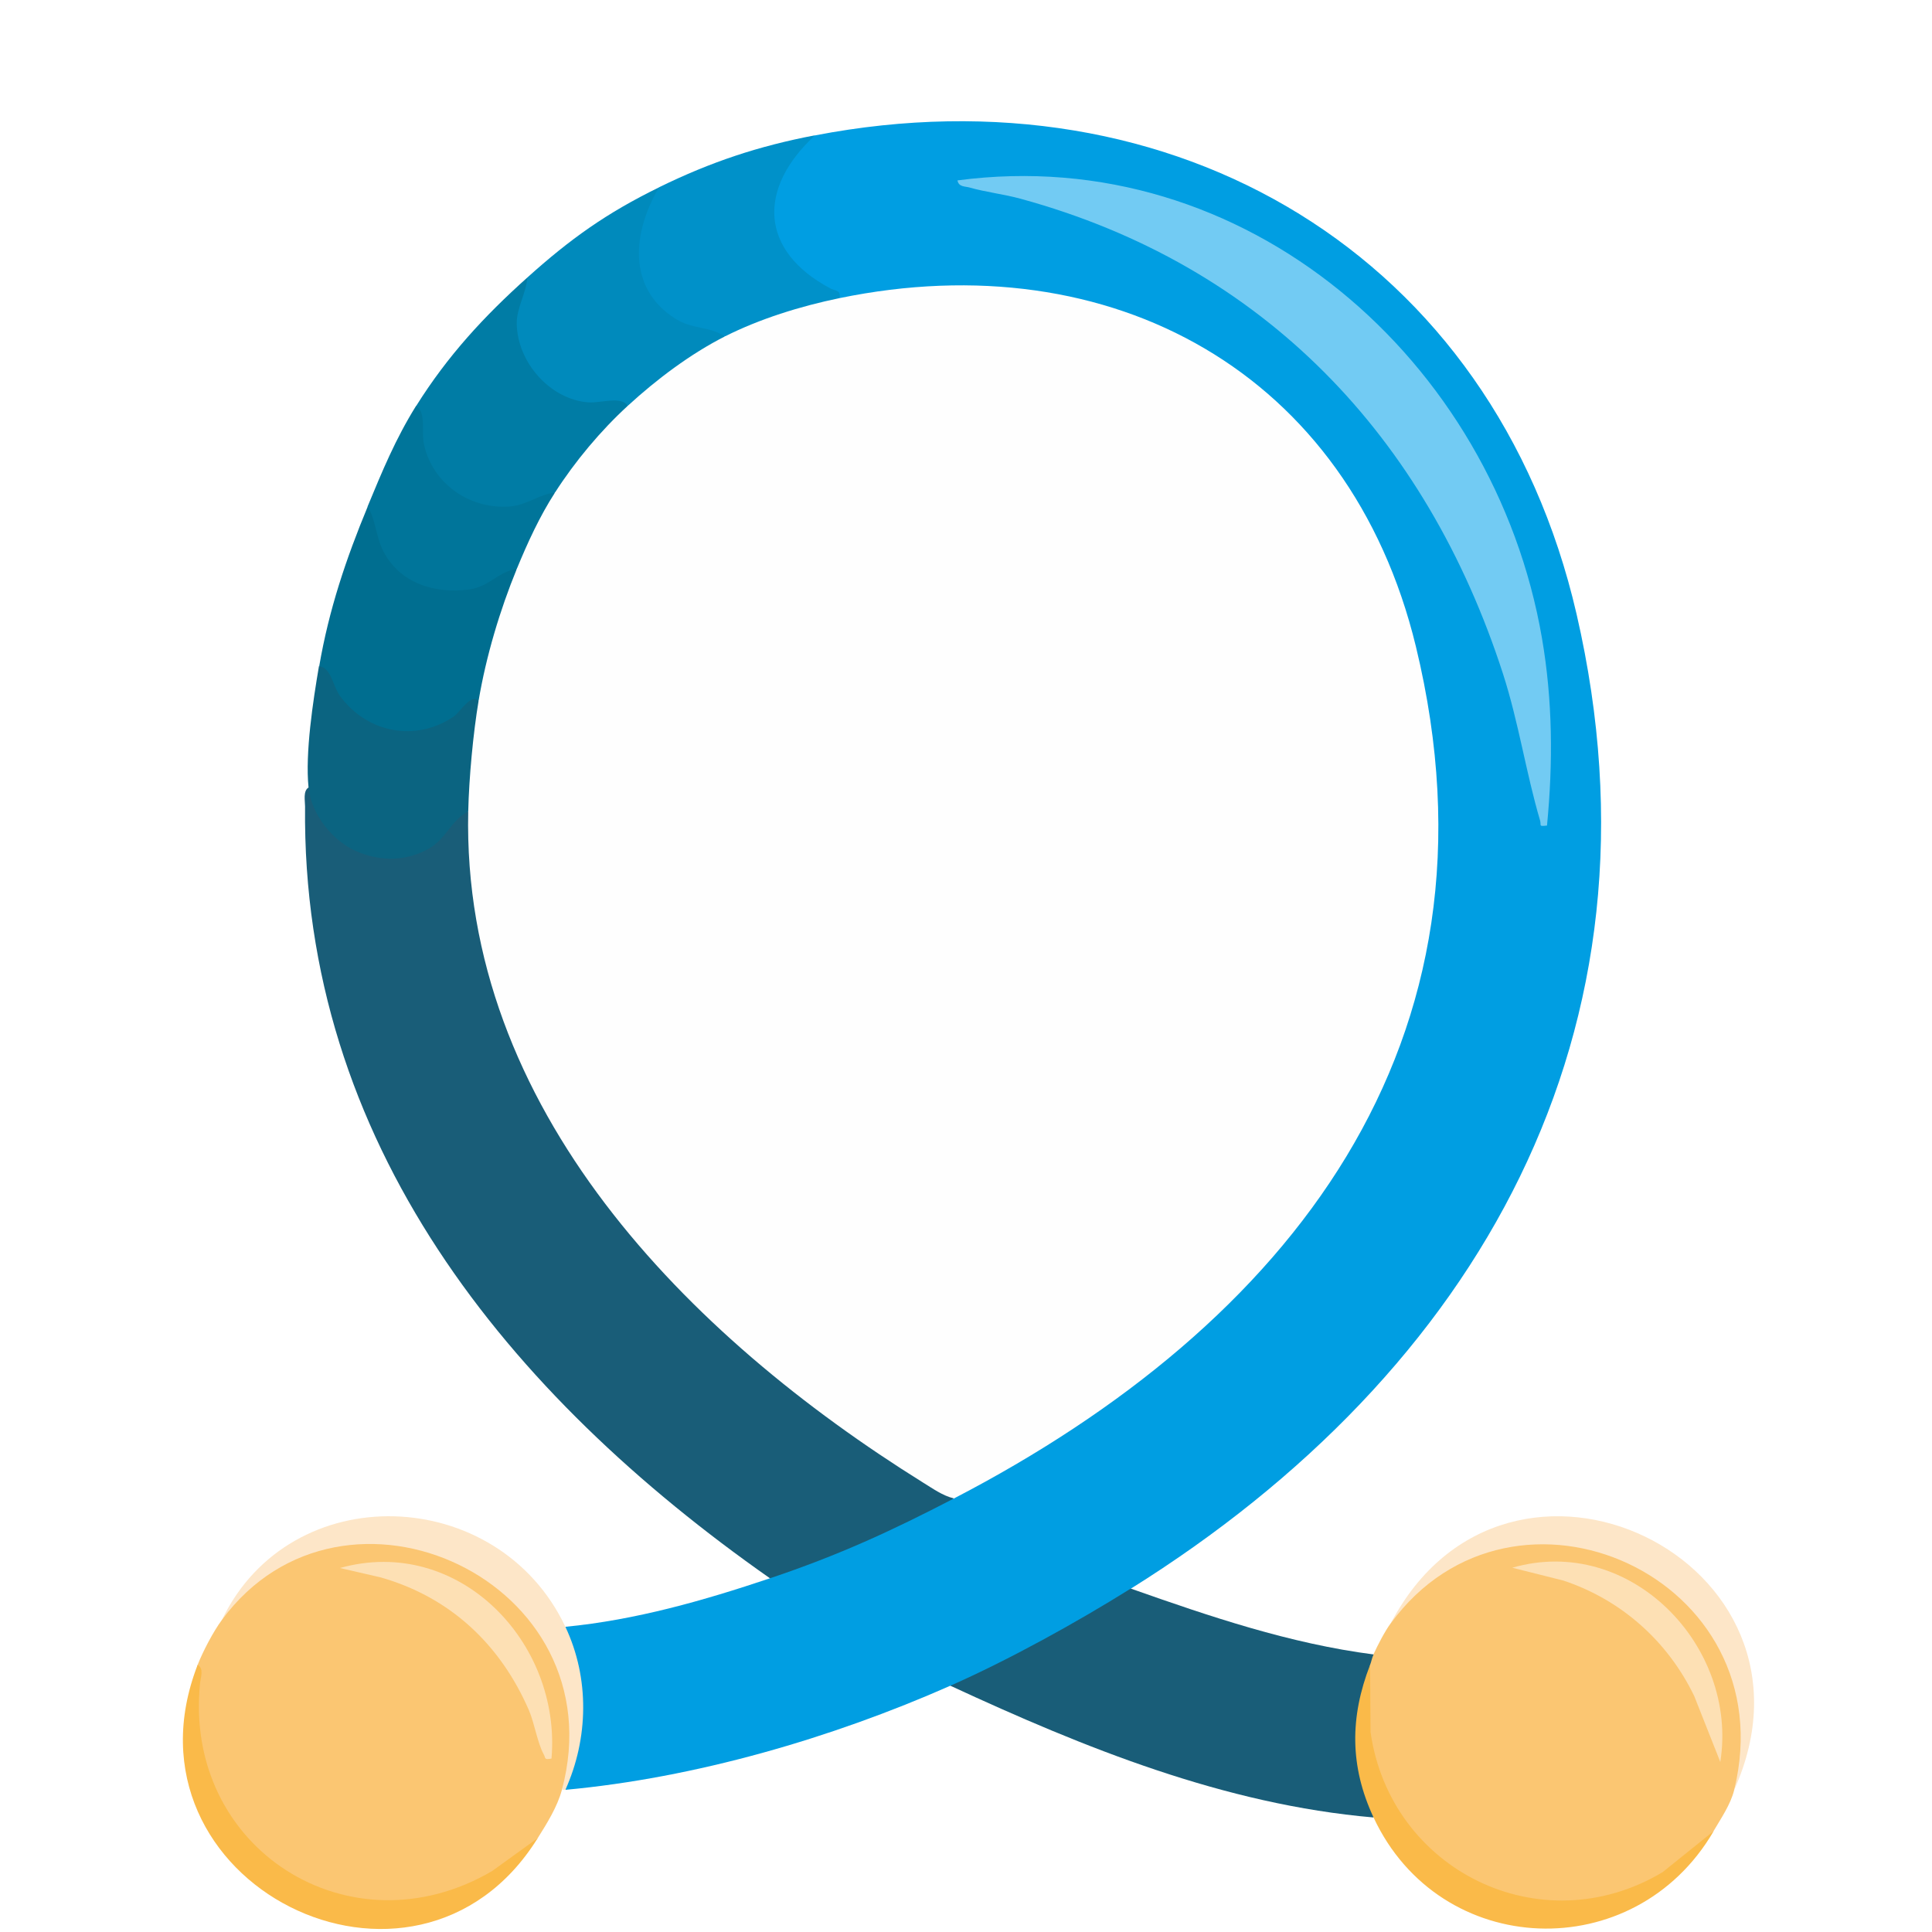
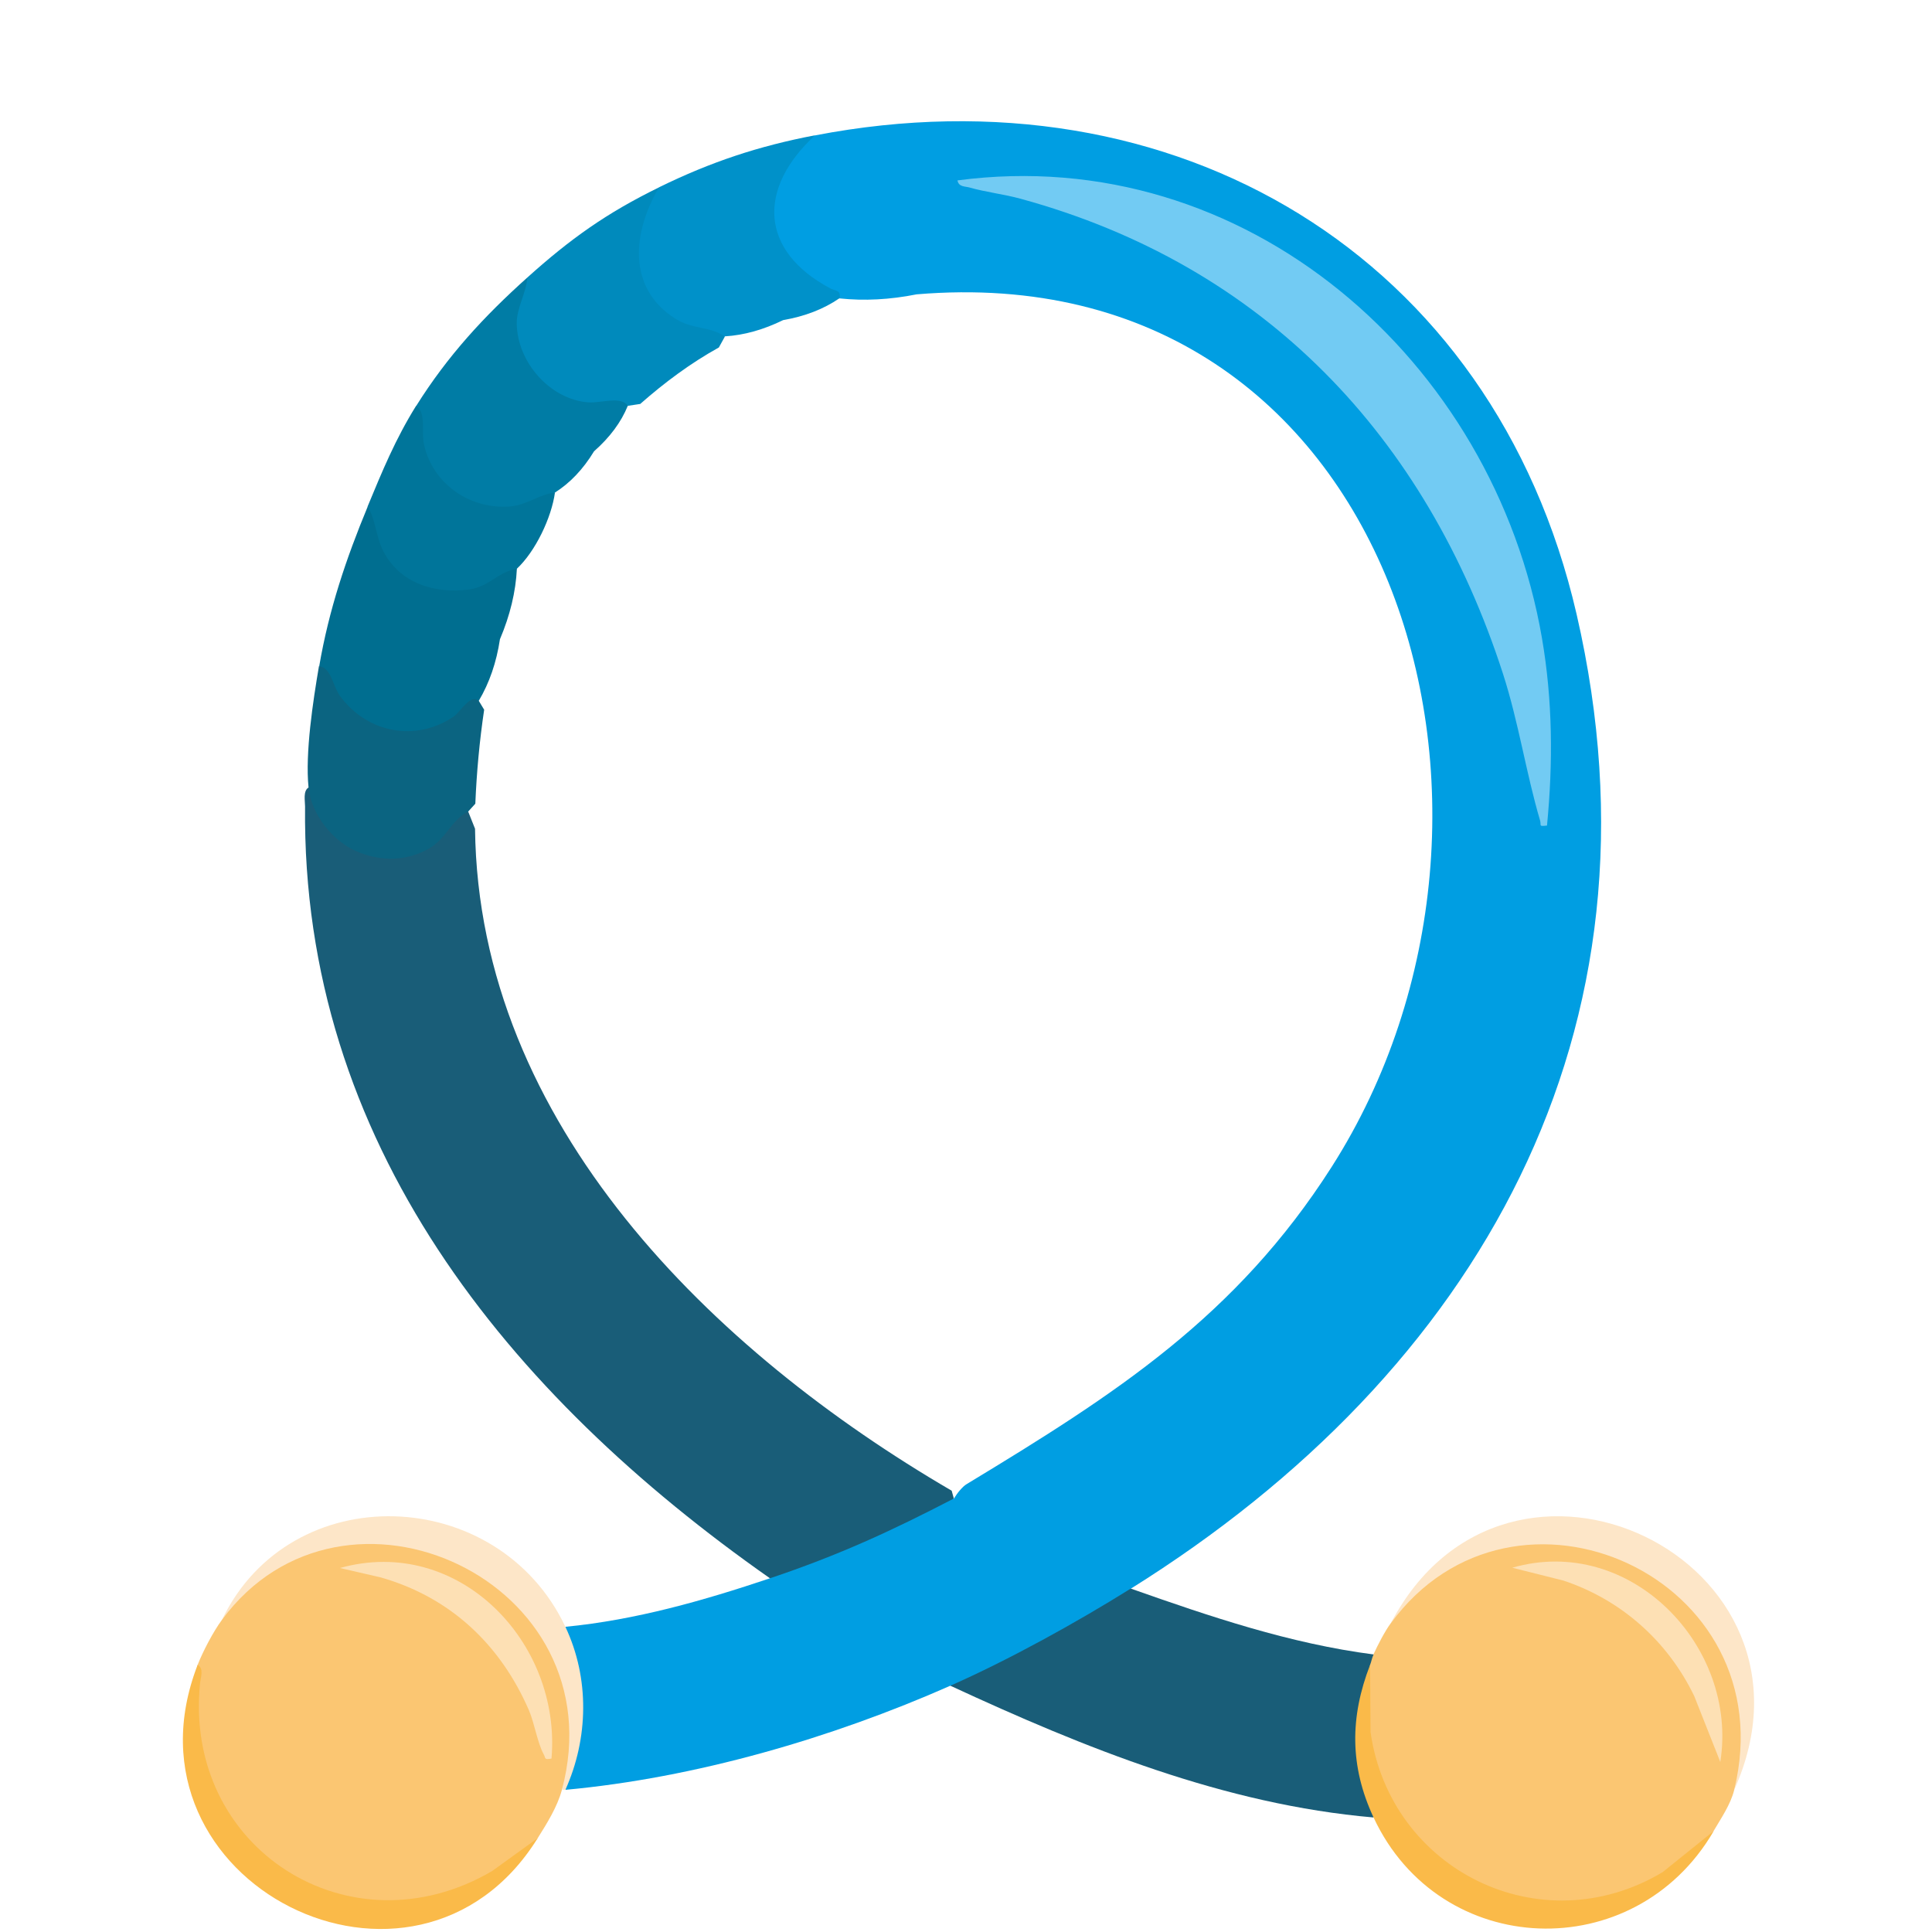
<svg xmlns="http://www.w3.org/2000/svg" id="Layer_1" version="1.1" viewBox="0 0 133.44 133.44">
  <defs>
    <style>
      .st0 {
        fill: #006e90;
      }

      .st1 {
        fill: #faba49;
      }

      .st2 {
        fill: #008abc;
      }

      .st3 {
        fill: #fde6c8;
      }

      .st4 {
        fill: #00759a;
      }

      .st5 {
        fill: #009ee2;
      }

      .st6 {
        fill: #fde0b4;
      }

      .st7 {
        fill: #fbc672;
      }

      .st8 {
        fill: #195d78;
      }

      .st9 {
        fill: #72cbf3;
      }

      .st10 {
-         fill: #fefefe;
+         fill: #0091c9;
      }

      .st11 {
-         fill: #0091c9;
+         fill: #0b6481;
      }

      .st12 {
-         fill: #0b6481;
-       }
- 
-       .st13 {
        fill: #007ca5;
      }
    </style>
  </defs>
-   <path class="st5" d="M78.1,109.72c-.06.18-.14.36-.24.52-.7,1.13-9.3,5.48-11.15,6.23l-1.07-.04c-8.22,3.63-17.64,6.37-26.59,7.19.85-3.42,1.21-7.12-.17-10.46l.17-.8c4.86-.47,9.54-1.81,14.13-3.35l.81-.78c3.71-1.28,7.29-2.9,10.78-4.69l1.11-.03c.13-.2.26-.4.42-.58s.3-.33.49-.44c10.23-6.19,18.59-11.55,25.19-21.9,15.65-24.53,4.35-63.04-28.67-60.26-1.85.37-3.62.46-5.33.28-5.43-1.52-6.99-8.45-1.68-11.26,24.8-4.78,46.86,8.25,52.59,33.06,6.65,28.82-6.8,52.33-30.79,67.32Z" />
-   <path class="st8" d="M32.34,56.06l.47,1.18c.24,20.43,16.47,36.13,32.92,45.72l.15.54c-4.37,2.27-7.97,3.92-12.7,5.51-18.08-12.68-32.35-30.09-32.11-53.31,0-.4-.15-1.06.24-1.31l.52.24c1.02,4.47,6.82,5.83,9.3,1.76.44-.59.84-.7,1.2-.33Z" />
+   <path class="st5" d="M78.1,109.72c-.06.18-.14.36-.24.52-.7,1.13-9.3,5.48-11.15,6.23l-1.07-.04c-8.22,3.63-17.64,6.37-26.59,7.19.85-3.42,1.21-7.12-.17-10.46l.17-.8c4.86-.47,9.54-1.81,14.13-3.35l.81-.78c3.71-1.28,7.29-2.9,10.78-4.69l1.11-.03c.13-.2.26-.4.42-.58s.3-.33.49-.44c10.23-6.19,18.59-11.55,25.19-21.9,15.65-24.53,4.35-63.04-28.67-60.26-1.85.37-3.62.46-5.33.28-5.43-1.52-6.99-8.45-1.68-11.26,24.8-4.78,46.86,8.25,52.59,33.06,6.65,28.82-6.8,52.33-30.79,67.32h0Z" />
+   <path class="st8" d="M32.34,56.06l.47,1.18c.24,20.43,16.47,36.13,32.92,45.72l.15.54c-4.37,2.27-7.97,3.92-12.7,5.51-18.08-12.68-32.35-30.09-32.11-53.31,0-.4-.15-1.06.24-1.31l.52.24c1.02,4.47,6.82,5.83,9.3,1.76.44-.59.84-.7,1.2-.33h.01Z" />
  <path class="st7" d="M38.81,123.62c-.31,1.17-1.04,2.33-1.68,3.35-9.39,10.71-26.53,1.92-23.48-11.98.36-.92,1.09-2.32,1.68-3.11,7.85-12.79,28.9-2.12,23.48,11.74Z" />
-   <path class="st7" d="M119.78,123.62c-.24,1-.93,2-1.44,2.87-8.84,11.53-27.17,2.5-23.72-11.5-.51-.45-.44-.63.24-.72.3-.65.78-1.59,1.2-2.16,7.93-12.97,28.82-2.73,23.72,11.5Z" />
+   <path class="st7" d="M119.78,123.62c-.24,1-.93,2-1.44,2.87-8.84,11.53-27.17,2.5-23.72-11.5-.51-.45-.44-.63.24-.72.3-.65.78-1.59,1.2-2.16,7.93-12.97,28.82-2.73,23.72,11.5h0Z" />
  <path class="st8" d="M94.87,114.27c-.12.26-.15.49-.24.72-.55,3.24-.98,6.62.4,9.72l-.16.82c-10.3-.89-19.97-4.81-29.23-9.1,4.03-1.78,8.72-4.37,12.46-6.71,5.47,1.93,10.98,3.8,16.77,4.55Z" />
-   <path class="st0" d="M35.7,39.29c-.08,1.59-.47,3.21-1.17,4.86-.24,1.6-.73,3.02-1.46,4.25-3.35,4.43-9.67,2.79-11.02-2.4.67-3.9,1.85-7.4,3.35-11.02l.59.09c.82,5.22,5.17,6.6,9.32,3.81l.39.41Z" />
-   <path class="st11" d="M56.3,9.34c-3.98,3.66-3.86,7.97,1.05,10.58.34.18.76.1.63.68-1.09.75-2.39,1.25-3.89,1.51-1.35.66-2.69,1.04-4.01,1.12-5.72.52-8.64-6.42-4.55-10.3,3.58-1.75,6.85-2.84,10.78-3.59Z" />
-   <path class="st13" d="M43.36,28.03c-.46,1.13-1.24,2.18-2.33,3.14-.76,1.25-1.66,2.19-2.7,2.85-4.4,3.82-10.61-.41-9.58-5.99,2.17-3.46,4.67-6.17,7.67-8.86l.44.37c-1.97,3.99.91,8.56,5.47,7.65.68,0,1.37.09,1.03.85Z" />
-   <path class="st2" d="M50.07,23.24l-.42.76c-1.95,1.08-3.75,2.42-5.43,3.9l-.86.13c-.47-.71-1.85-.17-2.75-.24-2.64-.22-4.86-2.77-4.92-5.4-.03-1.1.66-2.14.73-3.22,2.97-2.67,5.46-4.45,9.1-6.23-1.8,3.04-2.26,6.92,1.12,9.07,1.2.76,2.36.5,3.44,1.24Z" />
-   <path class="st12" d="M33.06,48.39l.38.63c-.32,2.15-.52,4.32-.61,6.49l-.5.55c-1.2.59-1.51,1.92-2.79,2.6-1.53.81-3.11.83-4.7.23-1.82-.69-3.34-2.63-3.53-4.5-.24-2.38.31-5.97.72-8.38.88.13.92,1.31,1.44,2.04,1.85,2.56,5.25,3.25,7.89,1.42.42-.29,1.17-1.59,1.69-1.06Z" />
+   <path class="st0" d="M35.7,39.29c-.08,1.59-.47,3.21-1.17,4.86-.24,1.6-.73,3.02-1.46,4.25-3.35,4.43-9.67,2.79-11.02-2.4.67-3.9,1.85-7.4,3.35-11.02l.59.09c.82,5.22,5.17,6.6,9.32,3.81,0,0,.39.41.39.41Z" />
+   <path class="st10" d="M56.3,9.34c-3.98,3.66-3.86,7.97,1.05,10.58.34.18.76.1.63.68-1.09.75-2.39,1.25-3.89,1.51-1.35.66-2.69,1.04-4.01,1.12-5.72.52-8.64-6.42-4.55-10.3,3.58-1.75,6.85-2.84,10.78-3.59h-.01Z" />
+   <path class="st12" d="M43.36,28.03c-.46,1.13-1.24,2.18-2.33,3.14-.76,1.25-1.66,2.19-2.7,2.85-4.4,3.82-10.61-.41-9.58-5.99,2.17-3.46,4.67-6.17,7.67-8.86l.44.37c-1.97,3.99.91,8.56,5.47,7.65.68,0,1.37.09,1.03.85h0Z" />
+   <path class="st2" d="M50.07,23.24l-.42.76c-1.95,1.08-3.75,2.42-5.43,3.9l-.86.13c-.47-.71-1.85-.17-2.75-.24-2.64-.22-4.86-2.77-4.92-5.4-.03-1.1.66-2.14.73-3.22,2.97-2.67,5.46-4.45,9.1-6.23-1.8,3.04-2.26,6.92,1.12,9.07,1.2.76,2.36.5,3.44,1.24h-.01Z" />
+   <path class="st11" d="M33.06,48.39l.38.63c-.32,2.15-.52,4.32-.61,6.49l-.5.55c-1.2.59-1.51,1.92-2.79,2.6-1.53.81-3.11.83-4.7.23-1.82-.69-3.34-2.63-3.53-4.5-.24-2.38.31-5.97.72-8.38.88.13.92,1.31,1.44,2.04,1.85,2.56,5.25,3.25,7.89,1.42.42-.29,1.17-1.59,1.69-1.06v-.02Z" />
  <path class="st4" d="M38.33,34.02c-.24,1.74-1.35,4.07-2.64,5.27-1.28.19-1.88,1.22-3.26,1.42-2.37.33-4.8-.41-5.95-2.63-.53-1.03-.5-2.12-1.09-3.1,1.02-2.46,1.93-4.67,3.35-6.95.73.5.34,1.79.55,2.69.61,2.68,3.09,4.42,5.81,4.27,1.3-.07,2.02-.82,3.23-.97Z" />
  <path class="st3" d="M119.78,123.62c3.58-14.71-15.22-23.13-23.72-11.5,8.05-15.39,30.88-4.41,23.72,11.5Z" />
  <path class="st3" d="M39.05,112.36c1.68,3.55,1.6,7.71,0,11.26h-.24c3.86-14.42-15.07-23.15-23.48-11.74,4.74-9.87,19.07-9.36,23.72.48Z" />
-   <path class="st1" d="M118.35,126.49c-5.45,9.34-18.9,8.86-23.48-.96-1.65-3.53-1.64-6.93-.24-10.54l.03,4.64c1.36,9.55,11.76,14.7,20.17,9.68l3.52-2.83Z" />
-   <path class="st1" d="M37.13,126.97c-8.43,13.53-29.33,3.1-23.48-11.98.45.25.21.86.17,1.25-1.18,11.42,10.33,18.76,20.17,12.99l3.13-2.26Z" />
-   <path class="st10" d="M65.88,103.49c-.77-.18-1.47-.69-2.14-1.1-16.2-10.1-31.86-25.81-31.4-46.34.05-2.28.34-5.42.72-7.67.51-3.04,1.47-6.25,2.64-9.1.74-1.8,1.58-3.63,2.64-5.27,1.37-2.14,3.16-4.28,5.03-5.99,1.96-1.8,4.33-3.59,6.71-4.79s5.19-2.08,7.91-2.64c18.79-3.87,35.21,5.15,39.8,24.05,6.66,27.47-8.83,46.88-31.89,58.85Z" />
-   <path class="st9" d="M106.85,57.02c-.62.07-.38,0-.48-.35-.97-3.29-1.48-6.78-2.56-10.13-5.3-16.39-16.52-28.22-33.31-32.81-1.16-.32-2.43-.46-3.54-.78-.33-.09-.74-.03-.83-.49,19.94-2.65,37.07,12.46,40.37,31.61.74,4.3.77,8.6.35,12.94Z" />
-   <path class="st6" d="M38.09,121.46c-.54.1-.38-.02-.54-.3-.44-.81-.63-2.13-1.02-3.04-1.97-4.54-5.43-7.8-10.23-9.17l-2.82-.65c8.17-2.29,15.31,5.11,14.61,13.17Z" />
-   <path class="st6" d="M118.82,121.7l-1.8-4.55c-1.82-3.78-5.03-6.65-9.03-7.98l-3.54-.89c8.14-2.35,15.63,5.41,14.37,13.41Z" />
+   <path class="st1" d="M118.35,126.49c-5.45,9.34-18.9,8.86-23.48-.96-1.65-3.53-1.64-6.93-.24-10.54l.03,4.64c1.36,9.55,11.76,14.7,20.17,9.68l3.52-2.83h0Z" />
+   <path class="st1" d="M37.13,126.97c-8.43,13.53-29.33,3.1-23.48-11.98.45.25.21.86.17,1.25-1.18,11.42,10.33,18.76,20.17,12.99l3.13-2.26h0Z" />
+   <path class="st9" d="M106.85,57.02c-.62.07-.38,0-.48-.35-.97-3.29-1.48-6.78-2.56-10.13-5.3-16.39-16.52-28.22-33.31-32.81-1.16-.32-2.43-.46-3.54-.78-.33-.09-.74-.03-.83-.49,19.94-2.65,37.07,12.46,40.37,31.61.74,4.3.77,8.6.35,12.94h0Z" />
+   <path class="st6" d="M38.09,121.46c-.54.1-.38-.02-.54-.3-.44-.81-.63-2.13-1.02-3.04-1.97-4.54-5.43-7.8-10.23-9.17l-2.82-.65c8.17-2.29,15.31,5.11,14.61,13.17h0Z" />
+   <path class="st6" d="M118.82,121.7l-1.8-4.55c-1.82-3.78-5.03-6.65-9.03-7.98l-3.54-.89c8.14-2.35,15.63,5.41,14.37,13.41h0Z" />
</svg>
